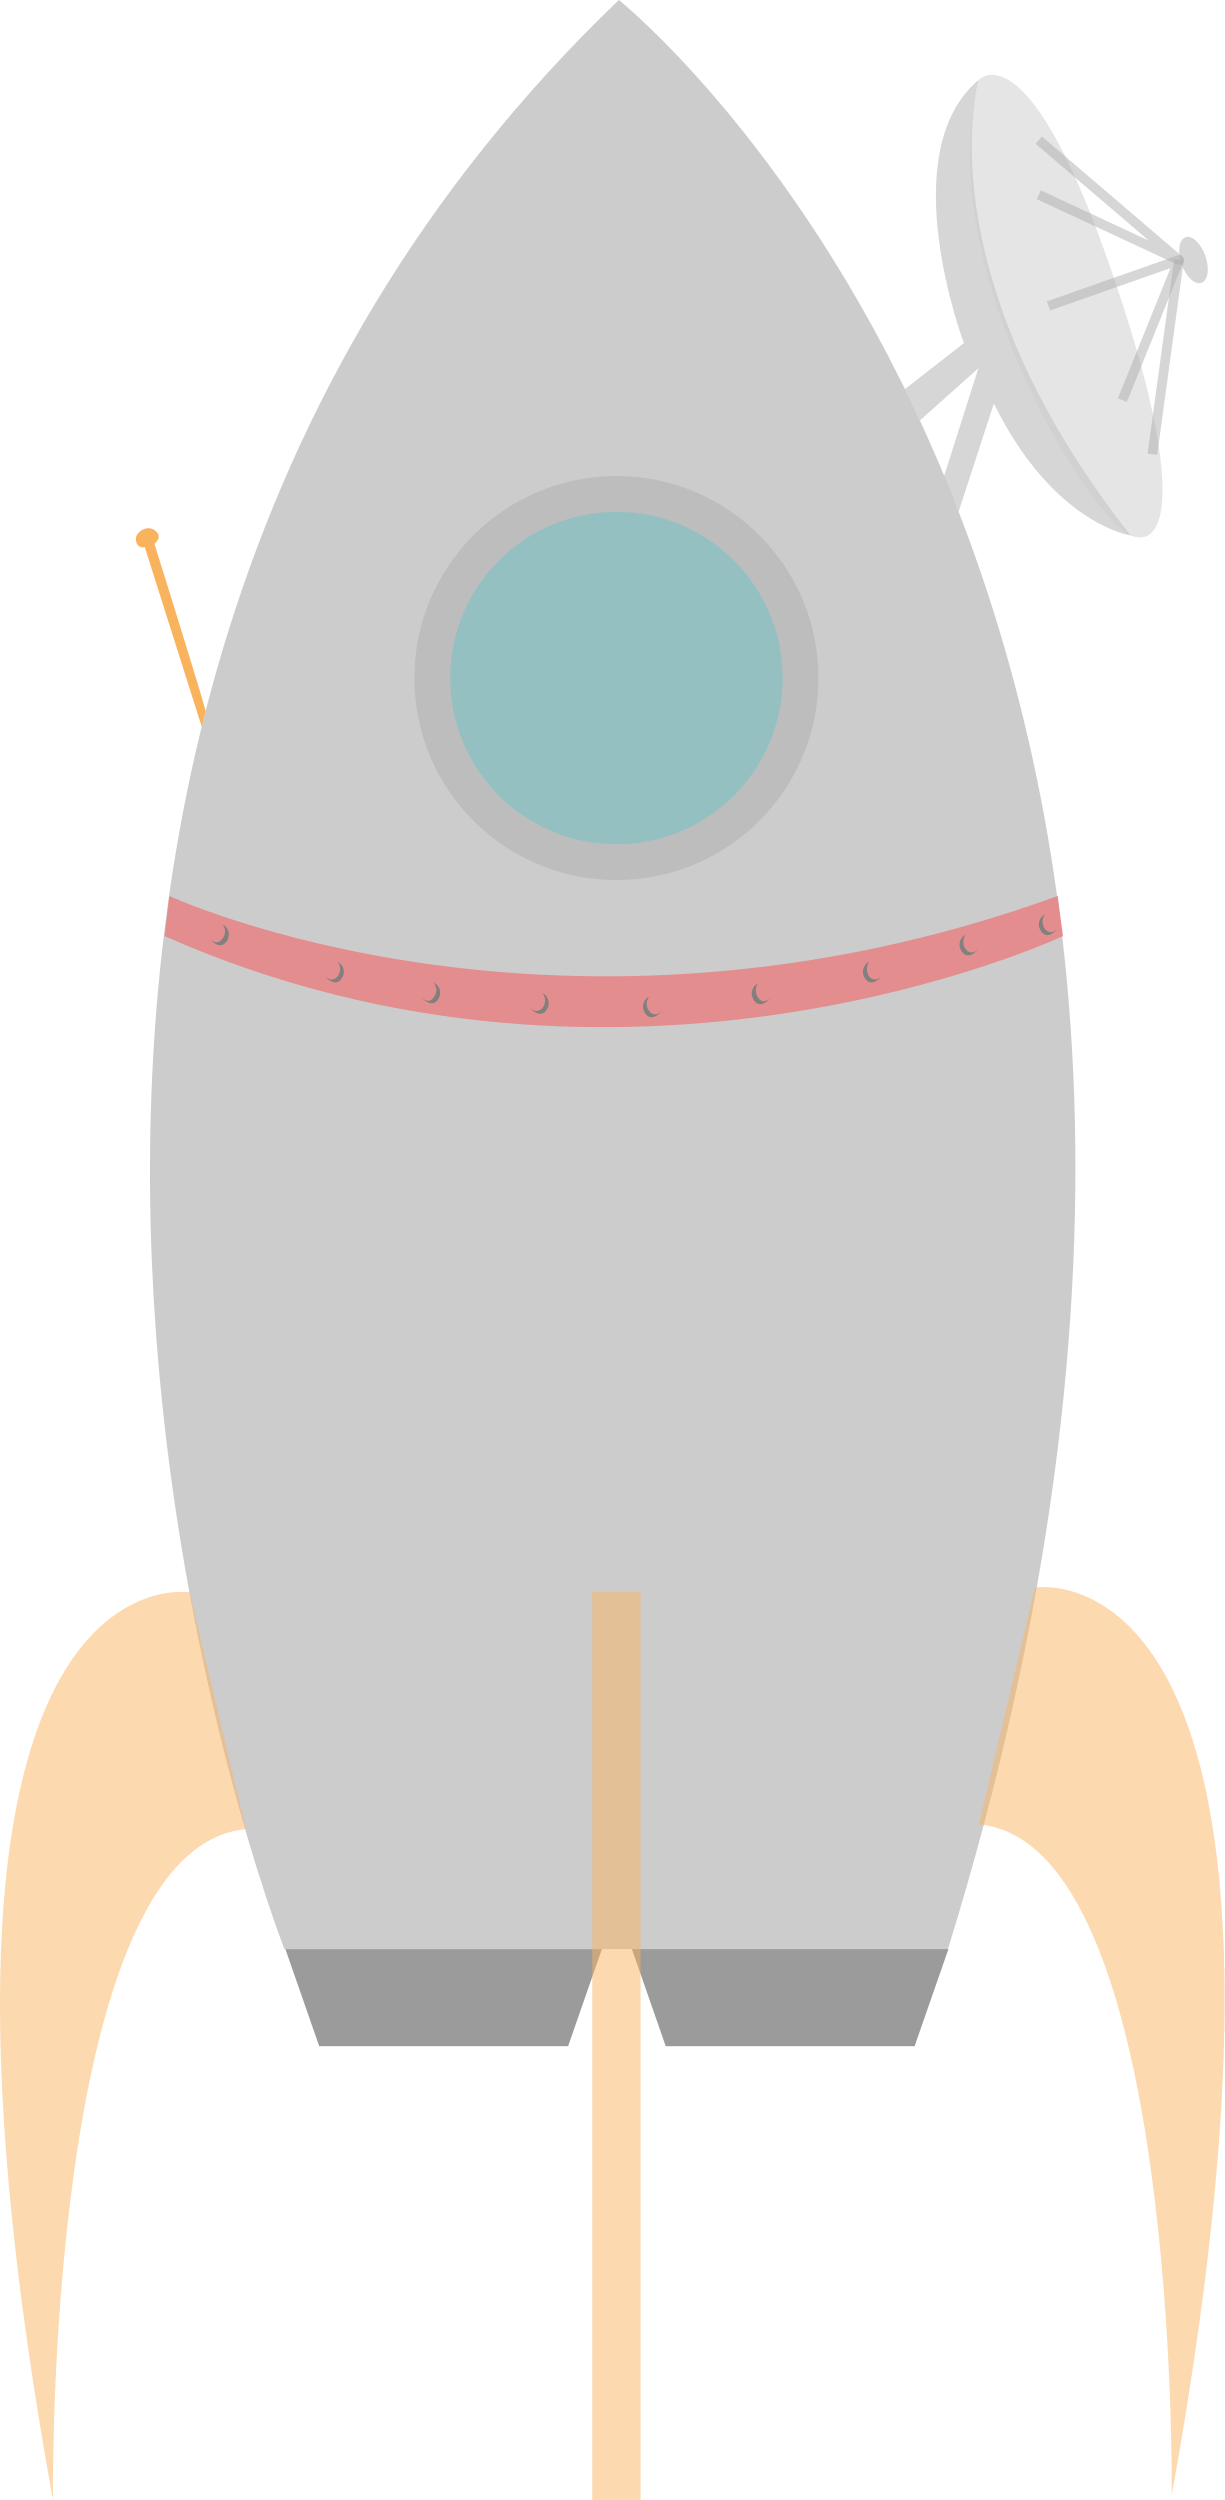
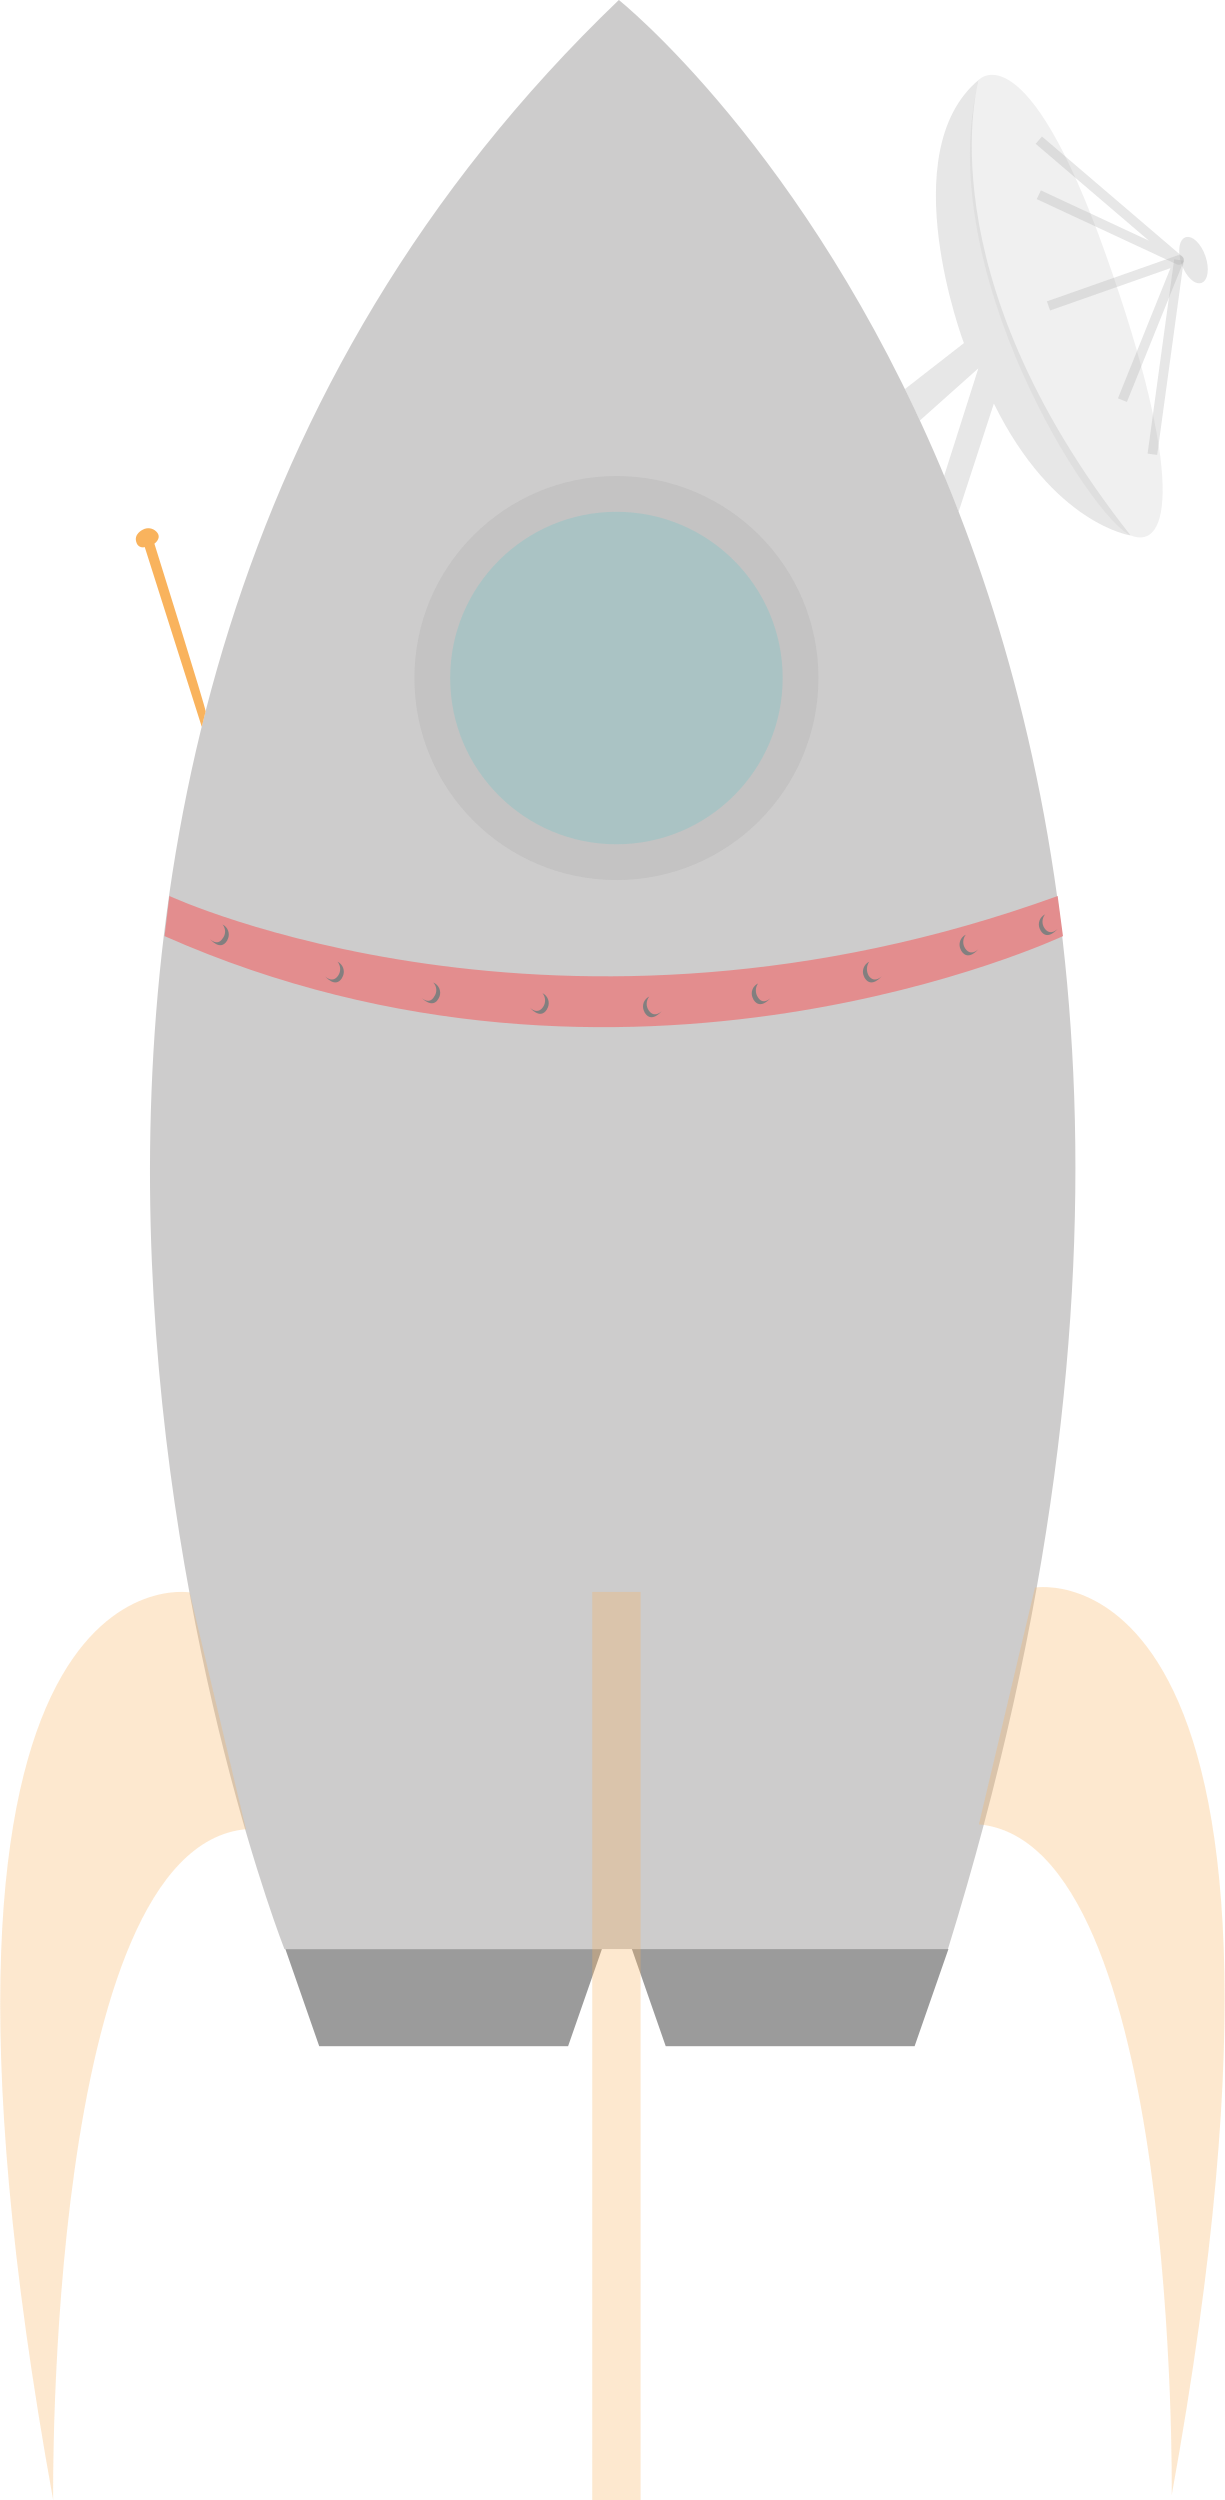
- <svg xmlns="http://www.w3.org/2000/svg" id="Calque_1" data-name="Calque 1" viewBox="0 0 253.4 517.3">
+ <svg xmlns="http://www.w3.org/2000/svg" viewBox="0 0 253.4 517.3">
  <defs>
-     <style>.cls-1{fill:#9b9b9b;}.cls-2,.cls-9{fill:#cdcccc;}.cls-3,.cls-8{fill:#f9b35d;}.cls-10,.cls-3,.cls-6,.cls-7,.cls-9{opacity:0.5;}.cls-4{fill:#e38d8e;}.cls-5{fill:#827f7f;}.cls-6{fill:#adadad;}.cls-7{fill:#6dc4c6;}.cls-10{fill:none;stroke:#adadad;stroke-linejoin:round;stroke-width:2px;}</style>
+     <style>.cls-1{fill:#9b9b9b;}.cls-2,.cls-9{fill:#cdcccc;}.cls-3,.cls-8{fill:#f9b35d;}.cls-10,.cls-3,.cls-6,.cls-7,.cls-9{opacity:0.3;}.cls-4{fill:#e38d8e;}.cls-5{fill:#827f7f;}.cls-6{fill:#adadad;}.cls-7{fill:#6dc4c6;}.cls-10{fill:none;stroke:#adadad;stroke-linejoin:round;stroke-width:2px;}</style>
  </defs>
-   <polygon class="cls-1" points="59.05 403.3 66.05 423.4 117.55 423.4 124.55 403.3 59.05 403.3" />
-   <path class="cls-2" d="M58.9,403.3S-37.3,158.6,128.1,0c0,0,154.8,123.3,68.1,403.3Z" transform="translate(-0.05)" />
-   <polygon class="cls-1" points="130.75 403.3 137.75 423.4 189.25 423.4 196.25 403.3 130.75 403.3" />
-   <path class="cls-3" d="M39.3,329.5S-25,318.6,11,517.3c0,0-1.6-135,39.9-138.8" transform="translate(-0.05)" />
-   <path class="cls-3" d="M214.2,328.5s64.3-10.9,28.3,187.8c0,0,1.6-135-39.9-138.8" transform="translate(-0.05)" />
-   <rect class="cls-3" x="122.55" y="329.4" width="10" height="187.9" />
-   <path class="cls-4" d="M35.1,185.4s80.7,37.4,183.8,0l1.1,8.3s-90.2,42.4-185.9,0Z" transform="translate(-0.05)" />
-   <path class="cls-5" d="M46.1,191.3a2.31,2.31,0,0,1,1.1,3c-.1.1-.1.3-.2.4-1.4,2.2-3.5-.4-3.5-.4s1.5,1.6,2.6-.1A2.26,2.26,0,0,0,46.1,191.3Z" transform="translate(-0.05)" />
-   <path class="cls-5" d="M179.9,199a2.31,2.31,0,0,0-1.1,3c.1.1.1.3.2.4,1.4,2.2,3.5-.4,3.5-.4s-1.5,1.6-2.7-.1A2.75,2.75,0,0,1,179.9,199Z" transform="translate(-0.05)" />
-   <path class="cls-5" d="M156.9,203.5a2.28,2.28,0,0,0-1.1,3c.1.1.1.3.2.4,1.4,2.2,3.5-.4,3.5-.4s-1.5,1.6-2.6-.1A2.56,2.56,0,0,1,156.9,203.5Z" transform="translate(-0.05)" />
-   <path class="cls-5" d="M112.3,205.5a2.31,2.31,0,0,1,1.1,3c-.1.1-.1.2-.2.4-1.4,2.2-3.5-.4-3.5-.4s1.5,1.6,2.7-.1A2.4,2.4,0,0,0,112.3,205.5Z" transform="translate(-0.05)" />
-   <path class="cls-5" d="M89.7,203.3a2.3,2.3,0,0,1,1.3,2.9c-.1.1-.1.3-.2.4-1.2,2.3-3.5-.1-3.5-.1s1.6,1.5,2.6-.3A2.27,2.27,0,0,0,89.7,203.3Z" transform="translate(-0.05)" />
-   <path class="cls-5" d="M69.9,199a2.31,2.31,0,0,1,1.1,3c-.1.1-.1.2-.2.4-1.4,2.2-3.5-.4-3.5-.4s1.5,1.6,2.7-.1A2.4,2.4,0,0,0,69.9,199Z" transform="translate(-0.05)" />
-   <path class="cls-5" d="M134.4,206.2a2.28,2.28,0,0,0-1.1,3c.1.1.1.3.2.4,1.4,2.2,3.5-.4,3.5-.4s-1.5,1.6-2.7-.1A2.4,2.4,0,0,1,134.4,206.2Z" transform="translate(-0.05)" />
-   <path class="cls-5" d="M199.9,193.4a2.28,2.28,0,0,0-1.1,3c.1.1.1.3.2.4,1.4,2.2,3.5-.4,3.5-.4s-1.5,1.6-2.7-.1A2.41,2.41,0,0,1,199.9,193.4Z" transform="translate(-0.05)" />
-   <path class="cls-5" d="M216.3,189.2a2.31,2.31,0,0,0-1.1,3c.1.1.1.2.2.4,1.4,2.2,3.5-.4,3.5-.4s-1.5,1.6-2.7-.1A2.4,2.4,0,0,1,216.3,189.2Z" transform="translate(-0.05)" />
-   <circle class="cls-6" cx="127.55" cy="140.3" r="41.8" />
-   <circle class="cls-7" cx="127.55" cy="140.3" r="34.4" />
-   <path class="cls-8" d="M42.6,147.2c.1-.5-10.6-34.7-10.6-34.7s1.7-1.2.4-2.5a2.32,2.32,0,0,0-2.8-.4s-2,.9-1.3,2.7a1.35,1.35,0,0,0,1.7.9l11.8,37.2" transform="translate(-0.05)" />
-   <path class="cls-6" d="M187.3,80.5,199.5,71s-14.9-39.5,3.1-54.5c0,0-11.8,39.5,31.4,94.3,0,0-16-2.3-28.3-27.3l-7.3,22.4-3-7.4,7.1-22.3L190.4,87Z" transform="translate(-0.05)" />
-   <path class="cls-9" d="M202.6,16.5s9.7-10.5,26.2,36S242,114,234,110.8,192.6,55.5,202.6,16.5Z" transform="translate(-0.05)" />
-   <polyline class="cls-10" points="214.95 29 243.95 53.8 214.95 40.3" />
-   <polyline class="cls-10" points="216.95 63.3 243.95 53.8 232.25 82.8" />
-   <line class="cls-10" x1="243.95" y1="53.8" x2="238.45" y2="94" />
-   <ellipse class="cls-6" cx="247.01" cy="53.79" rx="2.6" ry="5" transform="translate(-3.98 84.42) rotate(-19.24)" />
+   <g id="Calque_2" data-name="Calque 2">
+     <g id="Calque_1-2" data-name="Calque 1">
+       <polygon class="cls-1" points="59.05 403.3 66.05 423.4 117.55 423.4 124.55 403.3 59.05 403.3" />
+       <path class="cls-2" d="M58.85,403.3S-37.35,158.6,128.05,0c0,0,154.8,123.3,68.1,403.3Z" />
+       <polygon class="cls-1" points="130.75 403.3 137.75 423.4 189.25 423.4 196.25 403.3 130.75 403.3" />
+       <path class="cls-3" d="M39.25,329.5S-25,318.6,11,517.3c0,0-1.6-135,39.9-138.8" />
+       <path class="cls-3" d="M214.15,328.5s64.3-10.9,28.3,187.8c0,0,1.6-135-39.9-138.8" />
+       <rect class="cls-3" x="122.55" y="329.4" width="10" height="187.9" />
+       <path class="cls-4" d="M35.05,185.4s80.7,37.4,183.8,0l1.1,8.3s-90.2,42.4-185.9,0Z" />
+       <path class="cls-5" d="M46.05,191.3a2.31,2.31,0,0,1,1.1,3c-.1.1-.1.3-.2.4-1.4,2.2-3.5-.4-3.5-.4s1.5,1.6,2.6-.1A2.26,2.26,0,0,0,46.05,191.3Z" />
+       <path class="cls-5" d="M179.85,199a2.31,2.31,0,0,0-1.1,3c.1.1.1.3.2.4,1.4,2.2,3.5-.4,3.5-.4s-1.5,1.6-2.7-.1A2.75,2.75,0,0,1,179.85,199Z" />
+       <path class="cls-5" d="M156.85,203.5a2.28,2.28,0,0,0-1.1,3c.1.1.1.3.2.4,1.4,2.2,3.5-.4,3.5-.4s-1.5,1.6-2.6-.1A2.56,2.56,0,0,1,156.85,203.5Z" />
+       <path class="cls-5" d="M112.25,205.5a2.31,2.31,0,0,1,1.1,3c-.1.1-.1.2-.2.4-1.4,2.2-3.5-.4-3.5-.4s1.5,1.6,2.7-.1A2.4,2.4,0,0,0,112.25,205.5Z" />
+       <path class="cls-5" d="M89.65,203.3a2.3,2.3,0,0,1,1.3,2.9c-.1.1-.1.3-.2.4-1.2,2.3-3.5-.1-3.5-.1s1.6,1.5,2.6-.3A2.27,2.27,0,0,0,89.65,203.3Z" />
+       <path class="cls-5" d="M69.85,199a2.31,2.31,0,0,1,1.1,3c-.1.1-.1.2-.2.4-1.4,2.2-3.5-.4-3.5-.4s1.5,1.6,2.7-.1A2.4,2.4,0,0,0,69.85,199Z" />
+       <path class="cls-5" d="M134.35,206.2a2.28,2.28,0,0,0-1.1,3c.1.1.1.3.2.4,1.4,2.2,3.5-.4,3.5-.4s-1.5,1.6-2.7-.1A2.4,2.4,0,0,1,134.35,206.2Z" />
+       <path class="cls-5" d="M199.85,193.4a2.28,2.28,0,0,0-1.1,3c.1.1.1.3.2.4,1.4,2.2,3.5-.4,3.5-.4s-1.5,1.6-2.7-.1A2.41,2.41,0,0,1,199.85,193.4Z" />
+       <path class="cls-5" d="M216.25,189.2a2.31,2.31,0,0,0-1.1,3c.1.1.1.2.2.4,1.4,2.2,3.5-.4,3.5-.4s-1.5,1.6-2.7-.1A2.4,2.4,0,0,1,216.25,189.2Z" />
+       <circle class="cls-6" cx="127.55" cy="140.3" r="41.8" />
+       <circle class="cls-7" cx="127.55" cy="140.3" r="34.4" />
+       <path class="cls-8" d="M42.55,147.2c.1-.5-10.6-34.7-10.6-34.7s1.7-1.2.4-2.5a2.32,2.32,0,0,0-2.8-.4s-2,.9-1.3,2.7a1.35,1.35,0,0,0,1.7.9l11.8,37.2" />
+       <path class="cls-6" d="M187.25,80.5l12.2-9.5s-14.9-39.5,3.1-54.5c0,0-11.8,39.5,31.4,94.3,0,0-16-2.3-28.3-27.3l-7.3,22.4-3-7.4,7.1-22.3L190.35,87Z" />
+       <path class="cls-9" d="M202.55,16.5s9.7-10.5,26.2,36S242,114,234,110.8,192.55,55.5,202.55,16.5Z" />
+       <polyline class="cls-10" points="214.95 29 243.95 53.8 214.95 40.3" />
+       <polyline class="cls-10" points="216.95 63.3 243.95 53.8 232.25 82.8" />
+       <line class="cls-10" x1="243.95" y1="53.8" x2="238.45" y2="94" />
+       <ellipse class="cls-6" cx="246.95" cy="53.8" rx="2.6" ry="5" transform="translate(-3.93 84.4) rotate(-19.24)" />
+     </g>
+   </g>
</svg>
